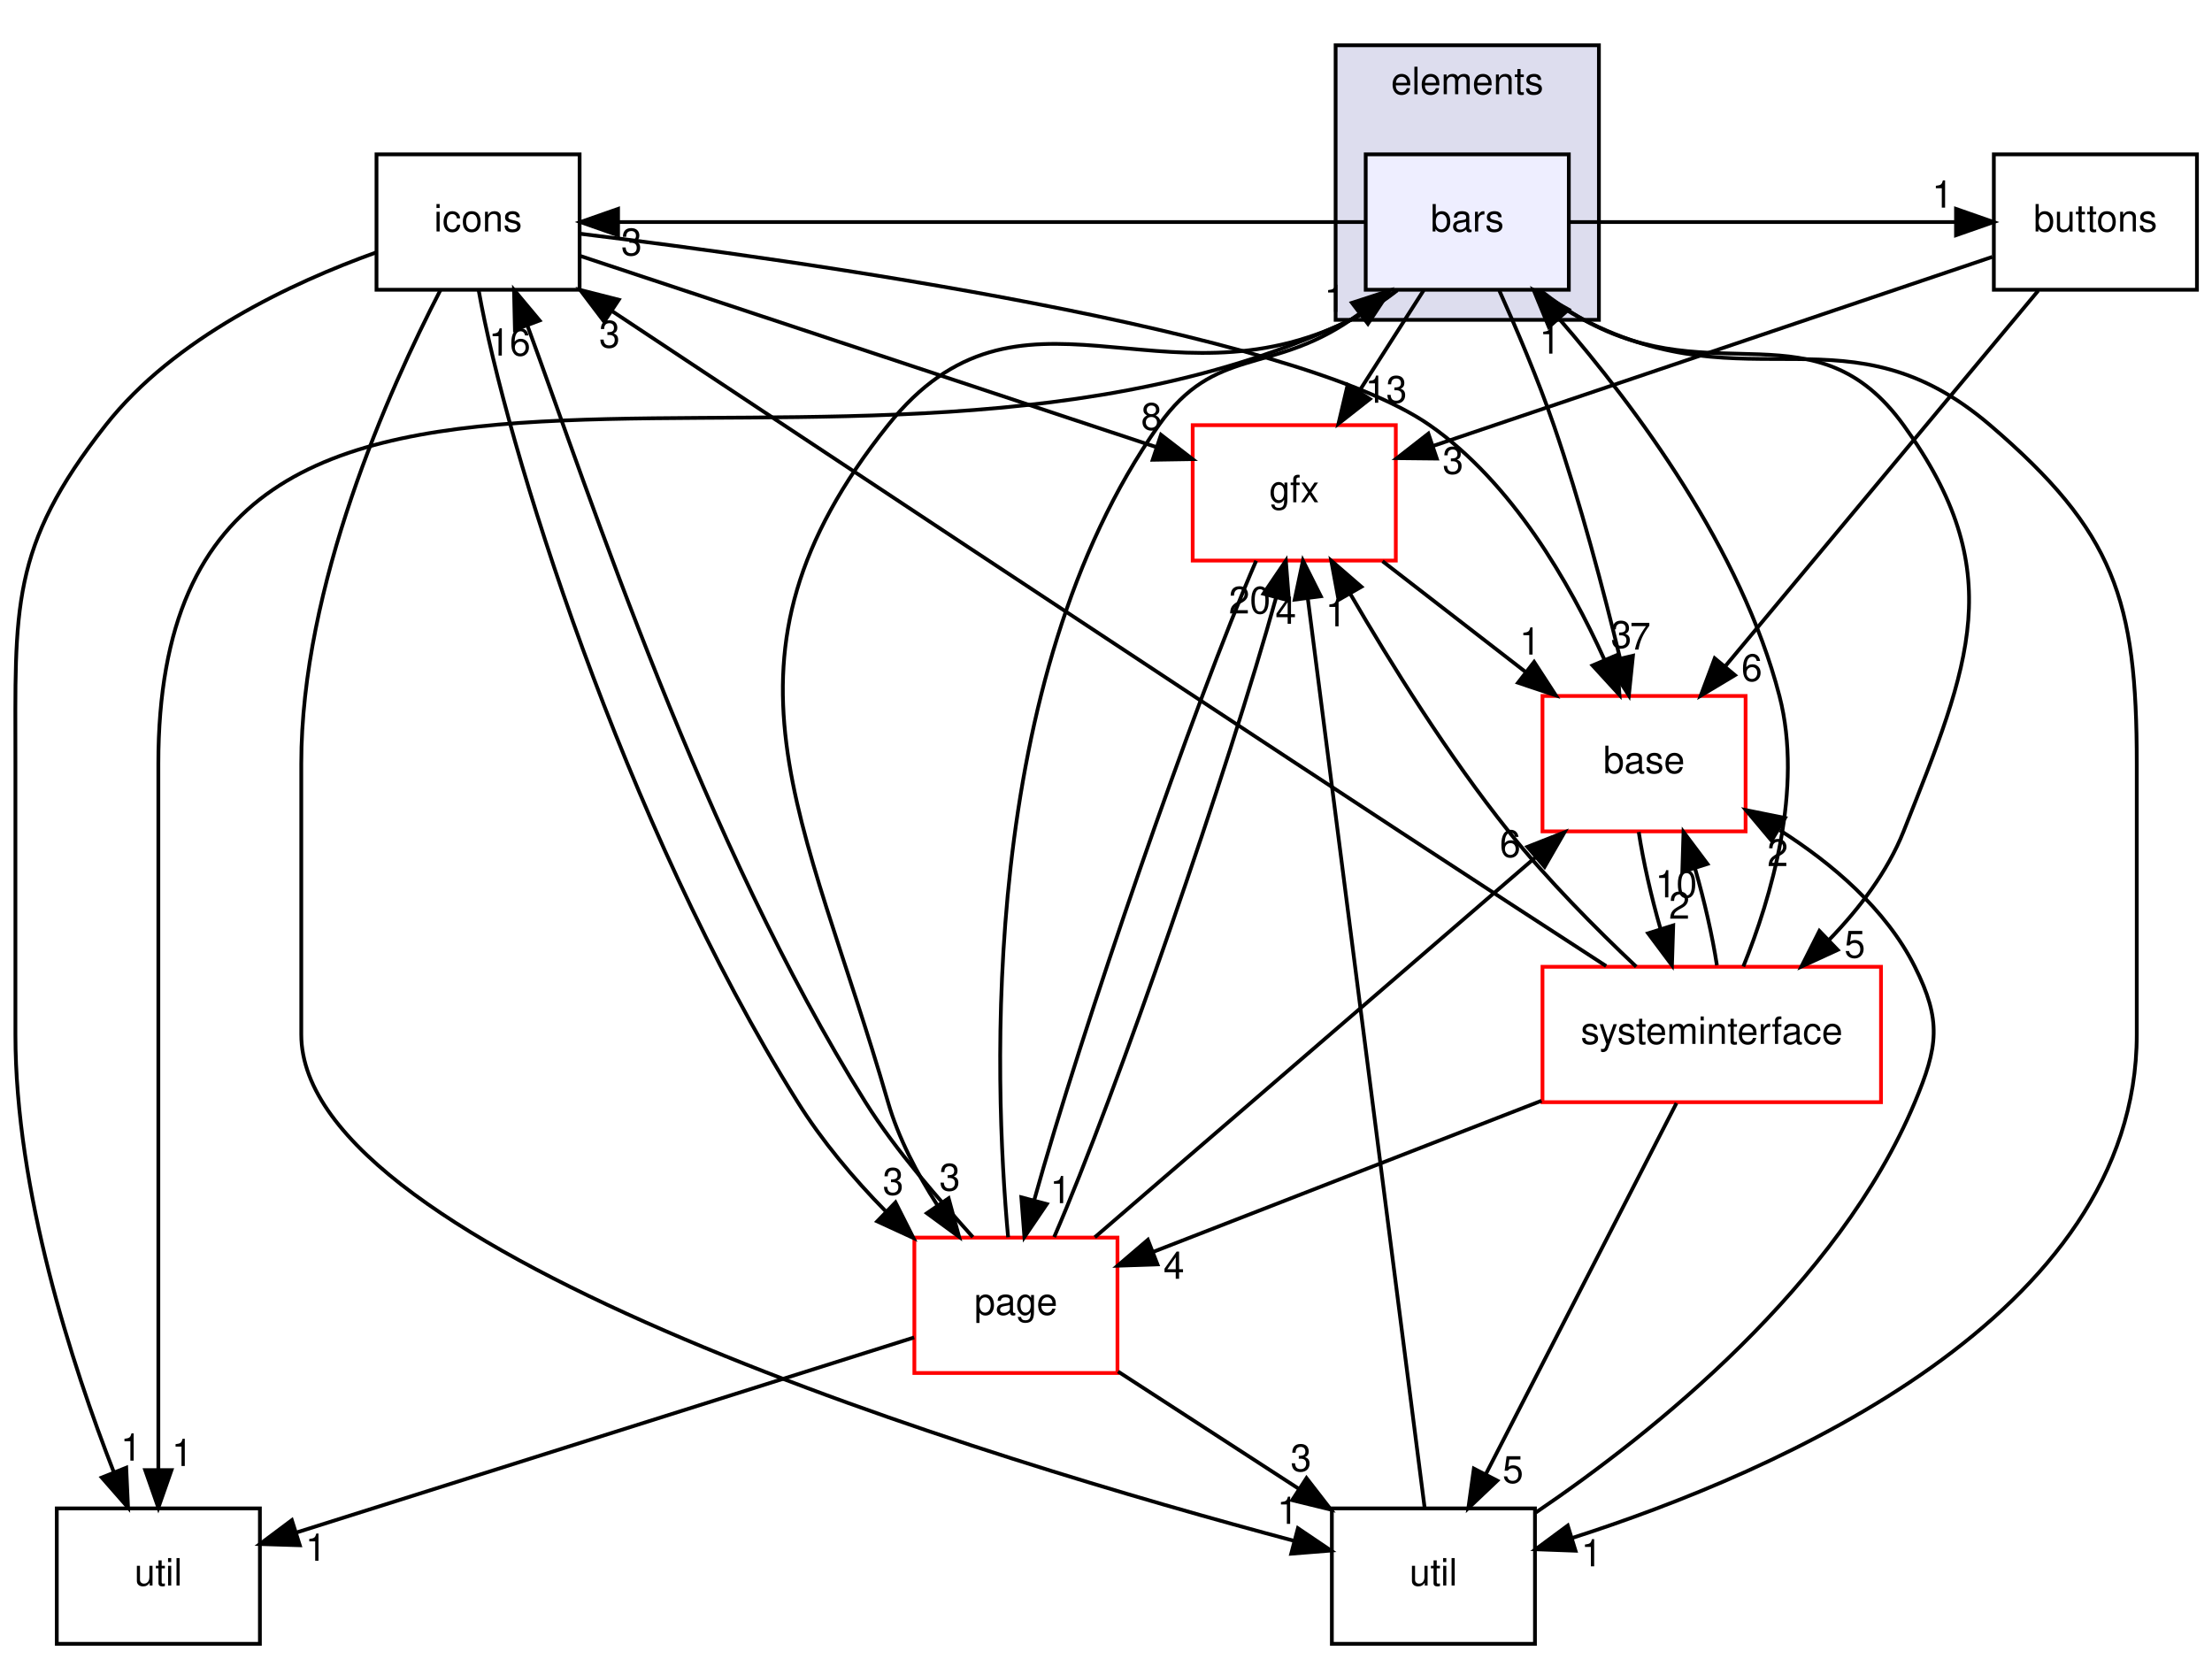
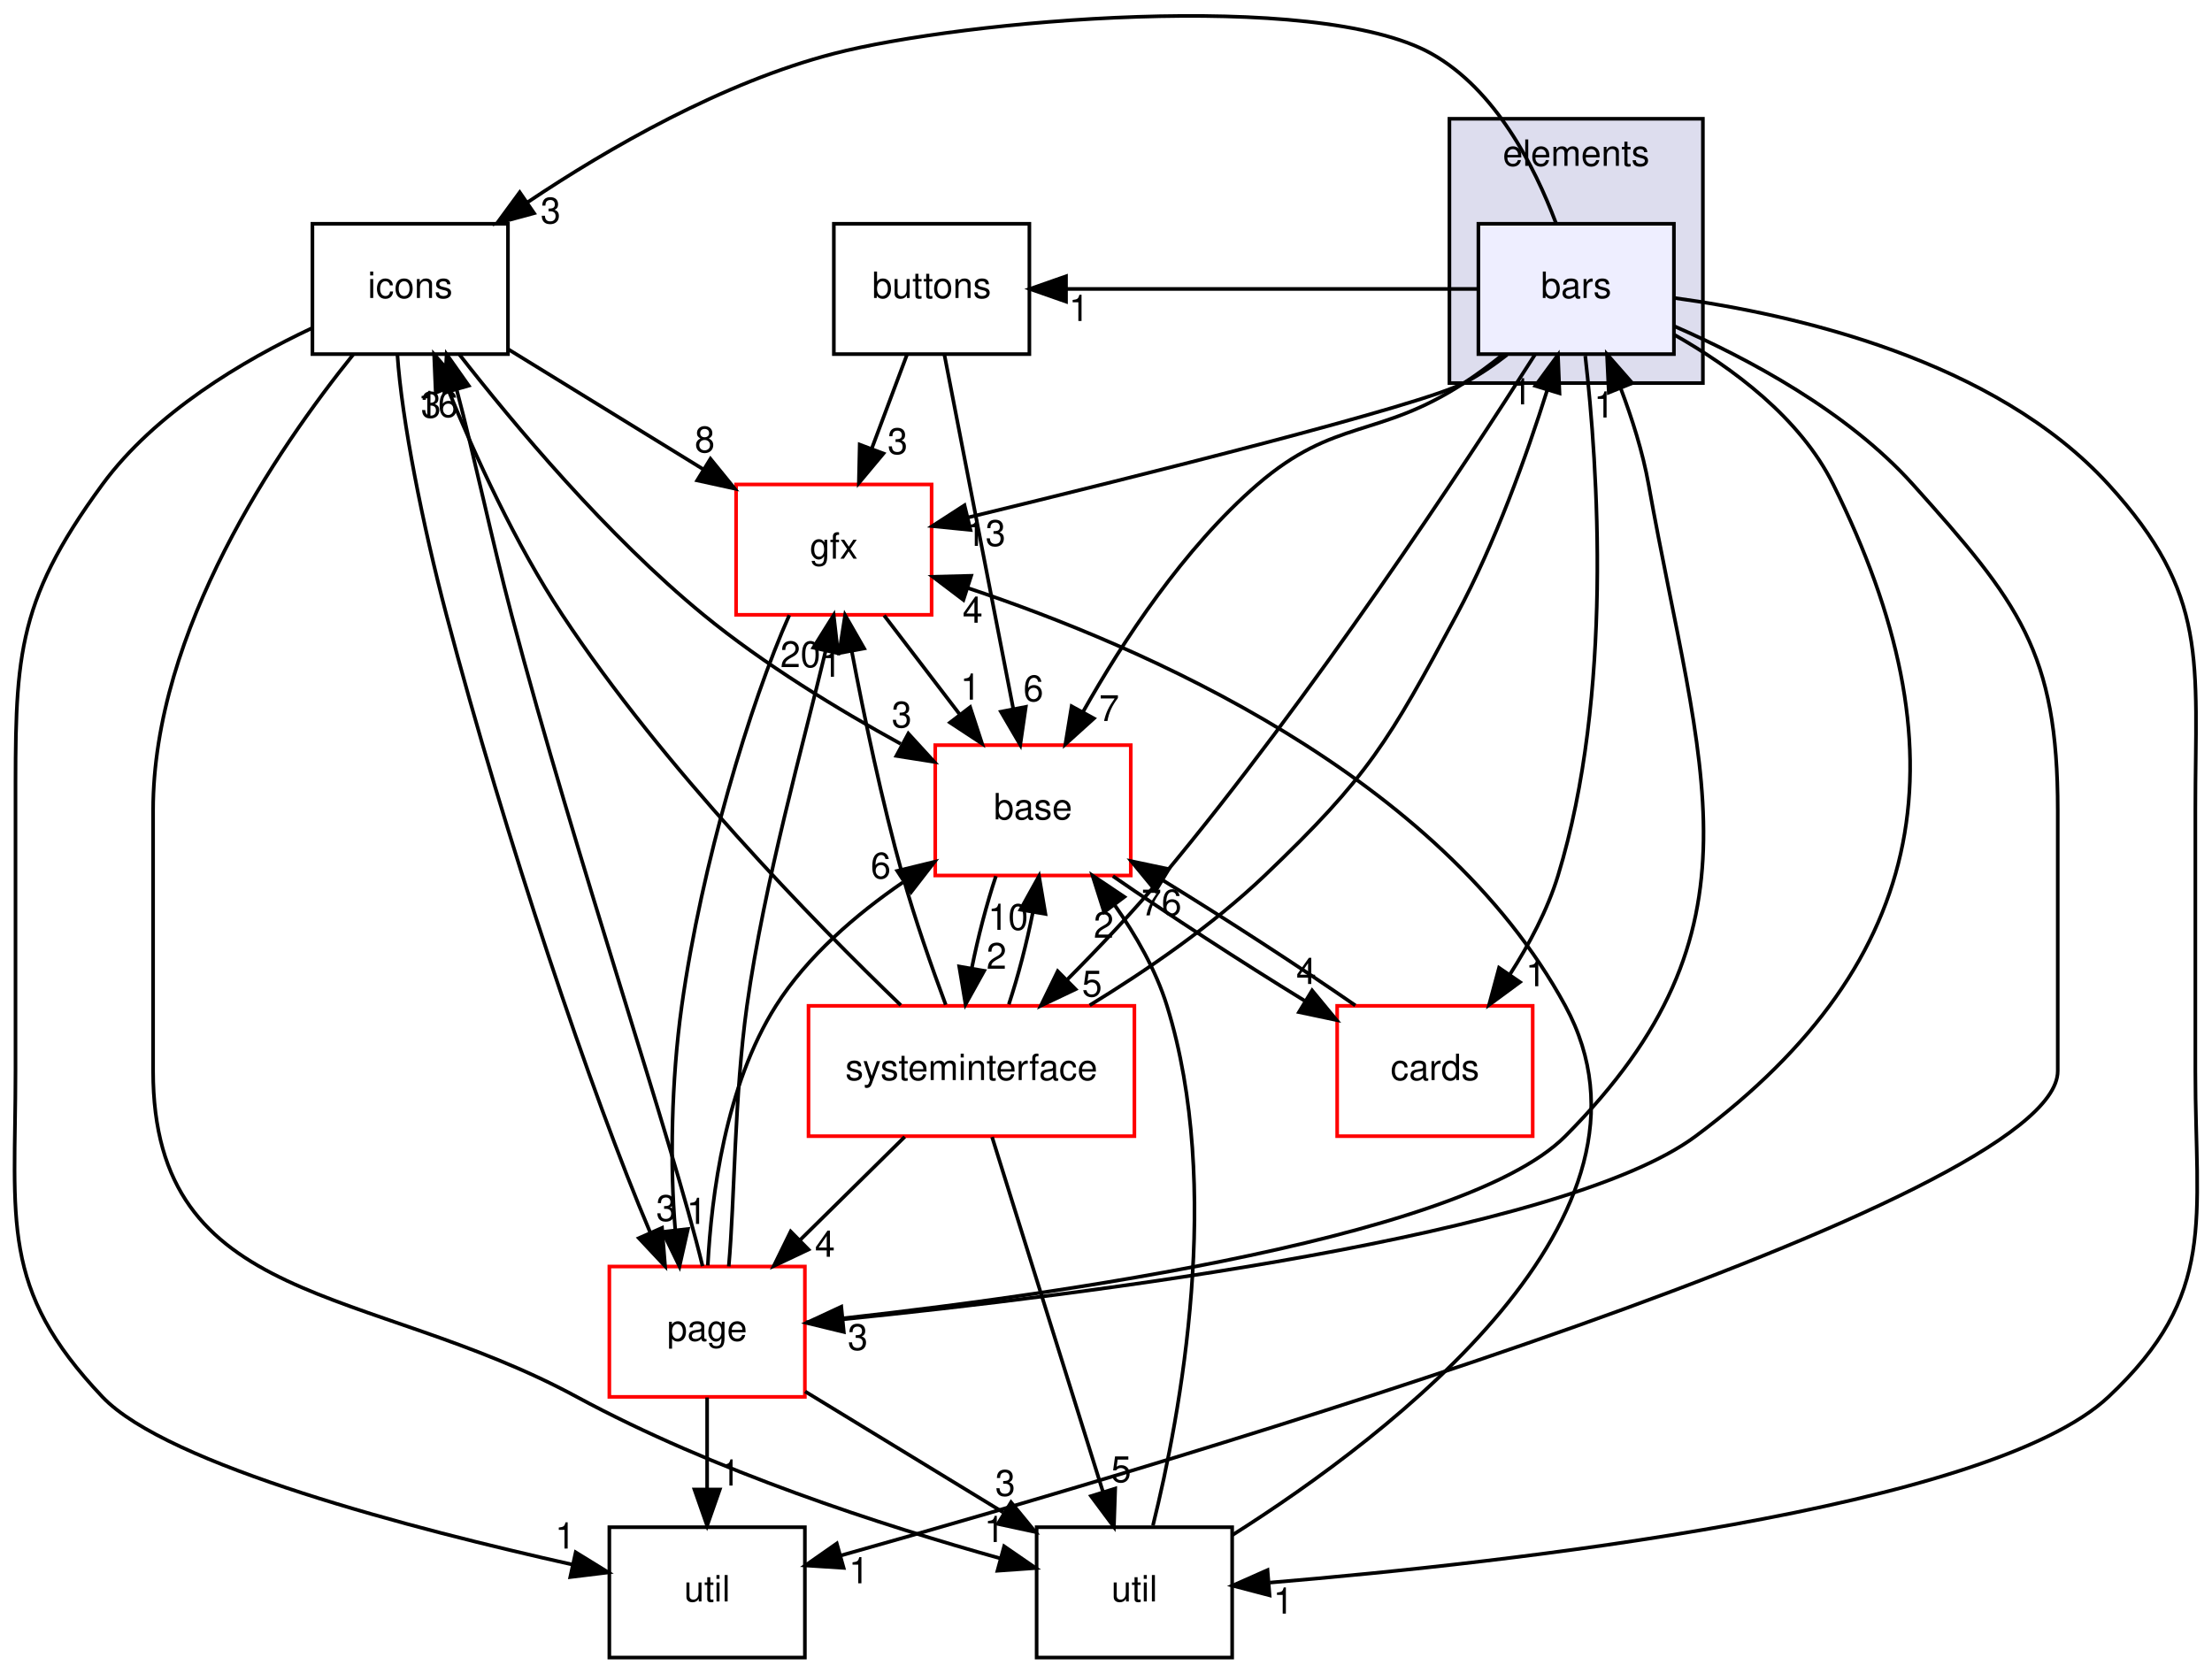
- <svg xmlns="http://www.w3.org/2000/svg" xmlns:xlink="http://www.w3.org/1999/xlink" width="588pt" height="441pt" viewBox="0.00 0.00 588.10 441.00">
-   <g id="graph1" class="graph" transform="scale(1 1) rotate(0) translate(4 437)">
-     <polygon fill="white" stroke="white" points="-4,5 -4,-437 585.099,-437 585.099,5 -4,5" />
+ <svg xmlns="http://www.w3.org/2000/svg" xmlns:xlink="http://www.w3.org/1999/xlink" width="611pt" height="462pt" viewBox="0.00 0.00 610.88 461.70">
+   <g id="graph1" class="graph" transform="scale(1 1) rotate(0) translate(4 457.699)">
+     <polygon fill="white" stroke="white" points="-4,5 -4,-457.699 607.882,-457.699 607.882,5 -4,5" />
    <g id="graph2" class="cluster">
      <a xlink:href="dir_8371dd685d7c470b5e01daad717223ff.htm" target="_top" xlink:title="elements">
-         <polygon fill="#ddddee" stroke="black" points="351.099,-352 351.099,-425 421.099,-425 421.099,-352 351.099,-352" />
-         <text text-anchor="middle" x="386.099" y="-412" font-family="Helvetica,sans-Serif" font-size="10.00">elements</text>
+         <polygon fill="#ddddee" stroke="black" points="396.281,-352 396.281,-425 466.281,-425 466.281,-352 396.281,-352" />
+         <text text-anchor="middle" x="431.281" y="-412" font-family="Helvetica,sans-Serif" font-size="10.00">elements</text>
      </a>
    </g>
    <g id="node2" class="node">
      <a xlink:href="dir_7e587b8b381469944d26238977faaa39.htm" target="_top" xlink:title="bars">
-         <polygon fill="#eeeeff" stroke="black" points="413.099,-396 359.099,-396 359.099,-360 413.099,-360 413.099,-396" />
-         <text text-anchor="middle" x="386.099" y="-375.5" font-family="Helvetica,sans-Serif" font-size="10.00">bars</text>
+         <polygon fill="#eeeeff" stroke="black" points="458.281,-396 404.281,-396 404.281,-360 458.281,-360 458.281,-396" />
+         <text text-anchor="middle" x="431.281" y="-375.5" font-family="Helvetica,sans-Serif" font-size="10.00">bars</text>
      </a>
    </g>
    <g id="node3" class="node">
      <a xlink:href="dir_f46b9002b033600772cac72261ea4d8a.htm" target="_top" xlink:title="icons">
-         <polygon fill="none" stroke="black" points="150.099,-396 96.099,-396 96.099,-360 150.099,-360 150.099,-396" />
-         <text text-anchor="middle" x="123.099" y="-375.5" font-family="Helvetica,sans-Serif" font-size="10.00">icons</text>
-       </a>
-     </g>
-     <g id="edge27" class="edge">
-       <path fill="none" stroke="black" d="M358.929,-378C292.789,-378 226.649,-378 160.509,-378" />
-       <polygon fill="black" stroke="black" points="160.323,-374.5 150.323,-378 160.323,-381.5 160.323,-374.5" />
+         <polygon fill="none" stroke="black" points="136.281,-396 82.281,-396 82.281,-360 136.281,-360 136.281,-396" />
+         <text text-anchor="middle" x="109.281" y="-375.5" font-family="Helvetica,sans-Serif" font-size="10.00">icons</text>
+       </a>
+     </g>
+     <g id="edge31" class="edge">
+       <path fill="none" stroke="black" d="M425.661,-396.297C419.81,-411.825 408.979,-433.111 391.281,-443 359.273,-460.886 261.776,-452.198 226.281,-443 195.502,-435.024 164.199,-417.004 141.726,-401.956" />
+       <polygon fill="black" stroke="black" points="143.491,-398.922 133.265,-396.151 139.531,-404.694 143.491,-398.922" />
      <a xlink:href="dir_000042_000038.htm" target="_top" xlink:title="3">
-         <text text-anchor="middle" x="163.918" y="-369.161" font-family="Helvetica,sans-Serif" font-size="10.00">3</text>
+         <text text-anchor="middle" x="148.061" y="-396.115" font-family="Helvetica,sans-Serif" font-size="10.00">3</text>
      </a>
    </g>
    <g id="node4" class="node">
      <a xlink:href="dir_f873a2dc595fa83edd756e1cb88ee2dd.htm" target="_top" xlink:title="util">
-         <polygon fill="none" stroke="black" points="65.099,-36 11.099,-36 11.099,-1.77636e-14 65.099,-3.55271e-15 65.099,-36" />
-         <text text-anchor="middle" x="38.099" y="-15.5" font-family="Helvetica,sans-Serif" font-size="10.00">util</text>
-       </a>
-     </g>
-     <g id="edge29" class="edge">
-       <path fill="none" stroke="black" d="M367.482,-359.838C363.626,-356.838 359.415,-354.045 355.099,-352 219.241,-287.635 38.099,-384.333 38.099,-234 38.099,-234 38.099,-234 38.099,-162 38.099,-121.876 38.099,-75.463 38.099,-46.418" />
-       <polygon fill="black" stroke="black" points="41.599,-46.185 38.099,-36.185 34.599,-46.185 41.599,-46.185" />
+         <polygon fill="none" stroke="black" points="218.281,-36 164.281,-36 164.281,-1.77636e-14 218.281,-3.55271e-15 218.281,-36" />
+         <text text-anchor="middle" x="191.281" y="-15.5" font-family="Helvetica,sans-Serif" font-size="10.00">util</text>
+       </a>
+     </g>
+     <g id="edge33" class="edge">
+       <path fill="none" stroke="black" d="M458.373,-367.71C478.764,-358.795 506.198,-344.147 524.281,-324 553.52,-291.425 564.281,-277.773 564.281,-234 564.281,-234 564.281,-234 564.281,-162 564.281,-126.21 322.203,-54.629 228.087,-28.152" />
+       <polygon fill="black" stroke="black" points="228.98,-24.767 218.407,-25.441 227.093,-31.508 228.98,-24.767" />
      <a xlink:href="dir_000042_000022.htm" target="_top" xlink:title="1">
-         <text text-anchor="middle" x="44.438" y="-47.28" font-family="Helvetica,sans-Serif" font-size="10.00">1</text>
+         <text text-anchor="middle" x="233.207" y="-20.503" font-family="Helvetica,sans-Serif" font-size="10.00">1</text>
      </a>
    </g>
    <g id="node5" class="node">
      <a xlink:href="dir_c00e6b79e98ccc444fd686cbbf5926a4.htm" target="_top" xlink:title="buttons">
-         <polygon fill="none" stroke="black" points="580.099,-396 526.099,-396 526.099,-360 580.099,-360 580.099,-396" />
-         <text text-anchor="middle" x="553.099" y="-375.5" font-family="Helvetica,sans-Serif" font-size="10.00">buttons</text>
-       </a>
-     </g>
-     <g id="edge31" class="edge">
-       <path fill="none" stroke="black" d="M413.171,-378C447.414,-378 481.658,-378 515.902,-378" />
-       <polygon fill="black" stroke="black" points="516.042,-381.5 526.042,-378 516.042,-374.5 516.042,-381.5" />
+         <polygon fill="none" stroke="black" points="280.281,-396 226.281,-396 226.281,-360 280.281,-360 280.281,-396" />
+         <text text-anchor="middle" x="253.281" y="-375.5" font-family="Helvetica,sans-Serif" font-size="10.00">buttons</text>
+       </a>
+     </g>
+     <g id="edge35" class="edge">
+       <path fill="none" stroke="black" d="M404.169,-378C366.297,-378 328.424,-378 290.552,-378" />
+       <polygon fill="black" stroke="black" points="290.398,-374.5 280.398,-378 290.398,-381.5 290.398,-374.5" />
      <a xlink:href="dir_000042_000020.htm" target="_top" xlink:title="1">
-         <text text-anchor="middle" x="512.448" y="-381.839" font-family="Helvetica,sans-Serif" font-size="10.00">1</text>
+         <text text-anchor="middle" x="293.993" y="-369.161" font-family="Helvetica,sans-Serif" font-size="10.00">1</text>
      </a>
    </g>
    <g id="node6" class="node">
      <a xlink:href="dir_cec6fa6ca8e6e981ff7ac6d8a2e25401.htm" target="_top" xlink:title="gfx">
-         <polygon fill="white" stroke="red" points="367.099,-324 313.099,-324 313.099,-288 367.099,-288 367.099,-324" />
-         <text text-anchor="middle" x="340.099" y="-303.5" font-family="Helvetica,sans-Serif" font-size="10.00">gfx</text>
-       </a>
-     </g>
-     <g id="edge33" class="edge">
-       <path fill="none" stroke="black" d="M374.491,-359.831C369.301,-351.708 363.075,-341.964 357.356,-333.012" />
-       <polygon fill="black" stroke="black" points="360.196,-330.956 351.863,-324.413 354.297,-334.725 360.196,-330.956" />
+         <polygon fill="white" stroke="red" points="253.281,-324 199.281,-324 199.281,-288 253.281,-288 253.281,-324" />
+         <text text-anchor="middle" x="226.281" y="-303.5" font-family="Helvetica,sans-Serif" font-size="10.00">gfx</text>
+       </a>
+     </g>
+     <g id="edge37" class="edge">
+       <path fill="none" stroke="black" d="M412.202,-359.819C408.451,-356.895 404.397,-354.133 400.281,-352 388.102,-345.687 310.75,-326.389 263.373,-314.891" />
+       <polygon fill="black" stroke="black" points="264.009,-311.444 253.466,-312.494 262.363,-318.248 264.009,-311.444" />
      <a xlink:href="dir_000042_000027.htm" target="_top" xlink:title="13">
-         <text text-anchor="middle" x="364.524" y="-329.956" font-family="Helvetica,sans-Serif" font-size="10.00">13</text>
+         <text text-anchor="middle" x="268.17" y="-307.029" font-family="Helvetica,sans-Serif" font-size="10.00">13</text>
      </a>
    </g>
    <g id="node7" class="node">
      <a xlink:href="dir_1c1e3e9467792d9f9c46af1ac7514ee3.htm" target="_top" xlink:title="util">
-         <polygon fill="none" stroke="black" points="404.099,-36 350.099,-36 350.099,-1.77636e-14 404.099,-3.55271e-15 404.099,-36" />
-         <text text-anchor="middle" x="377.099" y="-15.5" font-family="Helvetica,sans-Serif" font-size="10.00">util</text>
-       </a>
-     </g>
-     <g id="edge35" class="edge">
-       <path fill="none" stroke="black" d="M405.169,-359.802C408.921,-356.88 412.978,-354.123 417.099,-352 461.178,-329.287 487.422,-356.239 525.099,-324 558.222,-295.657 564.099,-277.594 564.099,-234 564.099,-234 564.099,-234 564.099,-162 564.099,-86.972 468.433,-45.604 413.951,-28.128" />
-       <polygon fill="black" stroke="black" points="414.878,-24.751 404.29,-25.14 412.81,-31.439 414.878,-24.751" />
+         <polygon fill="none" stroke="black" points="336.281,-36 282.281,-36 282.281,-1.77636e-14 336.281,-3.55271e-15 336.281,-36" />
+         <text text-anchor="middle" x="309.281" y="-15.5" font-family="Helvetica,sans-Serif" font-size="10.00">util</text>
+       </a>
+     </g>
+     <g id="edge39" class="edge">
+       <path fill="none" stroke="black" d="M458.483,-375.492C491.56,-370.973 546.852,-358.443 578.281,-324 606.185,-293.42 602.281,-275.398 602.281,-234 602.281,-234 602.281,-234 602.281,-162 602.281,-120.602 608.454,-100.344 578.281,-72 545.23,-40.952 412.541,-26.217 346.708,-20.704" />
+       <polygon fill="black" stroke="black" points="346.613,-17.185 336.364,-19.868 346.049,-24.162 346.613,-17.185" />
      <a xlink:href="dir_000042_000023.htm" target="_top" xlink:title="1">
-         <text text-anchor="middle" x="419.151" y="-20.601" font-family="Helvetica,sans-Serif" font-size="10.00">1</text>
+         <text text-anchor="middle" x="350.425" y="-12.145" font-family="Helvetica,sans-Serif" font-size="10.00">1</text>
      </a>
    </g>
    <g id="node8" class="node">
      <a xlink:href="dir_c108e9adcb979d7ac671bad5e192b925.htm" target="_top" xlink:title="base">
-         <polygon fill="white" stroke="red" points="460.099,-252 406.099,-252 406.099,-216 460.099,-216 460.099,-252" />
-         <text text-anchor="middle" x="433.099" y="-231.5" font-family="Helvetica,sans-Serif" font-size="10.00">base</text>
-       </a>
-     </g>
-     <g id="edge37" class="edge">
-       <path fill="none" stroke="black" d="M394.634,-359.759C399.281,-349.411 404.918,-336.14 409.099,-324 416.141,-303.55 422.375,-279.902 426.724,-261.979" />
-       <polygon fill="black" stroke="black" points="430.152,-262.694 429.059,-252.156 423.341,-261.076 430.152,-262.694" />
+         <polygon fill="white" stroke="red" points="308.281,-252 254.281,-252 254.281,-216 308.281,-216 308.281,-252" />
+         <text text-anchor="middle" x="281.281" y="-231.5" font-family="Helvetica,sans-Serif" font-size="10.00">base</text>
+       </a>
+     </g>
+     <g id="edge41" class="edge">
+       <path fill="none" stroke="black" d="M411.143,-359.931C407.631,-357.127 403.931,-354.377 400.281,-352 376.63,-336.597 364.647,-342.443 343.281,-324 322.915,-306.42 306.089,-280.703 295.129,-261.257" />
+       <polygon fill="black" stroke="black" points="298.092,-259.38 290.23,-252.277 291.947,-262.732 298.092,-259.38" />
      <a xlink:href="dir_000042_000008.htm" target="_top" xlink:title="7">
-         <text text-anchor="middle" x="432.083" y="-264.348" font-family="Helvetica,sans-Serif" font-size="10.00">7</text>
+         <text text-anchor="middle" x="302.306" y="-258.676" font-family="Helvetica,sans-Serif" font-size="10.00">7</text>
      </a>
    </g>
    <g id="node9" class="node">
+       <a xlink:href="dir_464952543f64026c6bd6d8785fc45163.htm" target="_top" xlink:title="cards">
+         <polygon fill="white" stroke="red" points="419.281,-180 365.281,-180 365.281,-144 419.281,-144 419.281,-180" />
+         <text text-anchor="middle" x="392.281" y="-159.5" font-family="Helvetica,sans-Serif" font-size="10.00">cards</text>
+       </a>
+     </g>
+     <g id="edge43" class="edge">
+       <path fill="none" stroke="black" d="M433.793,-359.514C437.28,-328.893 441.567,-266.055 426.281,-216 423.382,-206.507 418.348,-197.045 413.028,-188.754" />
+       <polygon fill="black" stroke="black" points="415.763,-186.553 407.231,-180.272 409.984,-190.503 415.763,-186.553" />
+       <a xlink:href="dir_000042_000018.htm" target="_top" xlink:title="1">
+         <text text-anchor="middle" x="420.136" y="-185.419" font-family="Helvetica,sans-Serif" font-size="10.00">1</text>
+       </a>
+     </g>
+     <g id="node10" class="node">
      <a xlink:href="dir_dee6f53335456aa80a53596a4c1fb2db.htm" target="_top" xlink:title="systeminterface">
-         <polygon fill="white" stroke="red" points="496.099,-180 406.099,-180 406.099,-144 496.099,-144 496.099,-180" />
-         <text text-anchor="middle" x="451.099" y="-159.5" font-family="Helvetica,sans-Serif" font-size="10.00">systeminterface</text>
-       </a>
-     </g>
-     <g id="edge39" class="edge">
-       <path fill="none" stroke="black" d="M405.627,-359.753C409.27,-356.906 413.171,-354.187 417.099,-352 451.849,-332.65 478.785,-356.226 502.099,-324 530.233,-285.11 519.832,-260.604 502.099,-216 497.831,-205.266 490.306,-195.432 482.325,-187.183" />
-       <polygon fill="black" stroke="black" points="484.577,-184.492 474.948,-180.072 479.718,-189.532 484.577,-184.492" />
+         <polygon fill="white" stroke="red" points="309.281,-180 219.281,-180 219.281,-144 309.281,-144 309.281,-180" />
+         <text text-anchor="middle" x="264.281" y="-159.5" font-family="Helvetica,sans-Serif" font-size="10.00">systeminterface</text>
+       </a>
+     </g>
+     <g id="edge45" class="edge">
+       <path fill="none" stroke="black" d="M419.872,-359.806C400.301,-329.075 358.447,-265.409 317.281,-216 309.07,-206.144 299.411,-195.95 290.603,-187.109" />
+       <polygon fill="black" stroke="black" points="293.027,-184.583 283.456,-180.039 288.104,-189.56 293.027,-184.583" />
      <a xlink:href="dir_000042_000011.htm" target="_top" xlink:title="5">
-         <text text-anchor="middle" x="489.135" y="-182.443" font-family="Helvetica,sans-Serif" font-size="10.00">5</text>
-       </a>
-     </g>
-     <g id="node10" class="node">
+         <text text-anchor="middle" x="297.579" y="-182.593" font-family="Helvetica,sans-Serif" font-size="10.00">5</text>
+       </a>
+     </g>
+     <g id="node11" class="node">
      <a xlink:href="dir_0f4053b6736b2222739b97f438ff4d7c.htm" target="_top" xlink:title="page">
-         <polygon fill="white" stroke="red" points="293.099,-108 239.099,-108 239.099,-72 293.099,-72 293.099,-108" />
-         <text text-anchor="middle" x="266.099" y="-87.5" font-family="Helvetica,sans-Serif" font-size="10.00">page</text>
-       </a>
-     </g>
-     <g id="edge41" class="edge">
-       <path fill="none" stroke="black" d="M367.42,-359.966C363.569,-356.954 359.377,-354.124 355.099,-352 304.883,-327.066 267.067,-367.824 232.099,-324 182.202,-261.468 209.916,-220.863 232.099,-144 234.851,-134.464 239.841,-124.988 245.166,-116.699" />
-       <polygon fill="black" stroke="black" points="248.21,-118.448 250.985,-108.223 242.439,-114.486 248.21,-118.448" />
+         <polygon fill="white" stroke="red" points="218.281,-108 164.281,-108 164.281,-72 218.281,-72 218.281,-108" />
+         <text text-anchor="middle" x="191.281" y="-87.5" font-family="Helvetica,sans-Serif" font-size="10.00">page</text>
+       </a>
+     </g>
+     <g id="edge47" class="edge">
+       <path fill="none" stroke="black" d="M458.366,-365.361C474.326,-356.308 493.132,-342.453 502.281,-324 538.601,-250.746 529.852,-192.844 464.281,-144 427.411,-116.535 294.477,-100.062 228.691,-93.416" />
+       <polygon fill="black" stroke="black" points="229.03,-89.933 218.734,-92.434 228.342,-96.899 229.03,-89.933" />
      <a xlink:href="dir_000042_000006.htm" target="_top" xlink:title="3">
-         <text text-anchor="middle" x="248.516" y="-120.519" font-family="Helvetica,sans-Serif" font-size="10.00">3</text>
+         <text text-anchor="middle" x="232.886" y="-84.96" font-family="Helvetica,sans-Serif" font-size="10.00">3</text>
      </a>
    </g>
    <g id="edge3" class="edge">
-       <path fill="none" stroke="black" d="M96.015,-369.93C73.526,-361.855 42.365,-347.245 24.099,-324 -1.48,-291.45 0.099,-275.398 0.099,-234 0.099,-234 0.099,-234 0.099,-162 0.099,-120.368 15.131,-74.14 26.287,-45.567" />
-       <polygon fill="black" stroke="black" points="29.556,-46.817 30.04,-36.233 23.062,-44.206 29.556,-46.817" />
+       <path fill="none" stroke="black" d="M82.058,-367.134C63.163,-358.242 38.858,-343.879 24.281,-324 -0.199,-290.616 0.281,-275.398 0.281,-234 0.281,-234 0.281,-234 0.281,-162 0.281,-120.602 -4.218,-102.026 24.281,-72 42.197,-53.125 110.549,-35.398 154.059,-25.69" />
+       <polygon fill="black" stroke="black" points="154.985,-29.07 164.005,-23.513 153.488,-22.232 154.985,-29.07" />
      <a xlink:href="dir_000038_000022.htm" target="_top" xlink:title="1">
-         <text text-anchor="middle" x="30.85" y="-48.711" font-family="Helvetica,sans-Serif" font-size="10.00">1</text>
+         <text text-anchor="middle" x="152.08" y="-30.112" font-family="Helvetica,sans-Serif" font-size="10.00">1</text>
      </a>
    </g>
    <g id="edge5" class="edge">
-       <path fill="none" stroke="black" d="M150.143,-369.027C188.826,-356.192 260.064,-332.555 303.451,-318.159" />
-       <polygon fill="black" stroke="black" points="304.666,-321.444 313.055,-314.973 302.462,-314.8 304.666,-321.444" />
+       <path fill="none" stroke="black" d="M136.417,-361.301C152.398,-351.466 172.813,-338.904 190.144,-328.238" />
+       <polygon fill="black" stroke="black" points="192.205,-331.08 198.887,-322.858 188.536,-325.118 192.205,-331.08" />
      <a xlink:href="dir_000038_000027.htm" target="_top" xlink:title="8">
-         <text text-anchor="middle" x="302.148" y="-322.771" font-family="Helvetica,sans-Serif" font-size="10.00">8</text>
+         <text text-anchor="middle" x="190.631" y="-332.882" font-family="Helvetica,sans-Serif" font-size="10.00">8</text>
      </a>
    </g>
    <g id="edge7" class="edge">
-       <path fill="none" stroke="black" d="M113.131,-359.977C99.335,-333.297 76.099,-281.336 76.099,-234 76.099,-234 76.099,-234 76.099,-162 76.099,-104.086 259.719,-48.794 340.128,-27.358" />
-       <polygon fill="black" stroke="black" points="341.077,-30.727 349.856,-24.796 339.294,-23.958 341.077,-30.727" />
+       <path fill="none" stroke="black" d="M93.524,-359.86C72.607,-333.852 38.281,-283.615 38.281,-234 38.281,-234 38.281,-234 38.281,-162 38.281,-96.395 97.597,-103.249 155.281,-72 193.046,-51.542 240.086,-36.377 272.174,-27.411" />
+       <polygon fill="black" stroke="black" points="273.311,-30.729 282.036,-24.719 271.467,-23.976 273.311,-30.729" />
      <a xlink:href="dir_000038_000023.htm" target="_top" xlink:title="1">
-         <text text-anchor="middle" x="338.324" y="-31.888" font-family="Helvetica,sans-Serif" font-size="10.00">1</text>
+         <text text-anchor="middle" x="270.591" y="-31.914" font-family="Helvetica,sans-Serif" font-size="10.00">1</text>
      </a>
    </g>
    <g id="edge9" class="edge">
-       <path fill="none" stroke="black" d="M150.12,-374.906C207.554,-367.909 339.517,-349.472 376.099,-324 398.012,-308.741 413.338,-282.068 422.537,-261.709" />
-       <polygon fill="black" stroke="black" points="425.847,-262.869 426.562,-252.299 419.411,-260.116 425.847,-262.869" />
+       <path fill="none" stroke="black" d="M122.817,-359.953C137.877,-340.647 163.622,-309.859 190.281,-288 206.942,-274.339 227.437,-261.862 244.756,-252.35" />
+       <polygon fill="black" stroke="black" points="246.852,-255.197 254.006,-247.383 243.54,-249.03 246.852,-255.197" />
      <a xlink:href="dir_000038_000008.htm" target="_top" xlink:title="3">
-         <text text-anchor="middle" x="427.043" y="-264.791" font-family="Helvetica,sans-Serif" font-size="10.00">3</text>
+         <text text-anchor="middle" x="245.028" y="-256.899" font-family="Helvetica,sans-Serif" font-size="10.00">3</text>
      </a>
    </g>
    <g id="edge11" class="edge">
-       <path fill="none" stroke="black" d="M123.246,-359.961C130.395,-319.29 161.63,-218.212 208.099,-144 214.49,-133.793 222.898,-123.715 231.403,-115.079" />
-       <polygon fill="black" stroke="black" points="234.084,-117.356 238.853,-107.895 229.225,-112.317 234.084,-117.356" />
+       <path fill="none" stroke="black" d="M105.739,-359.946C106.969,-341.685 112.761,-312.705 119.281,-288 135.549,-226.366 159.376,-155.479 175.536,-117.48" />
+       <polygon fill="black" stroke="black" points="178.835,-118.672 179.673,-108.11 172.432,-115.844 178.835,-118.672" />
      <a xlink:href="dir_000038_000006.htm" target="_top" xlink:title="3">
-         <text text-anchor="middle" x="233.467" y="-119.395" font-family="Helvetica,sans-Serif" font-size="10.00">3</text>
+         <text text-anchor="middle" x="179.98" y="-120.607" font-family="Helvetica,sans-Serif" font-size="10.00">3</text>
      </a>
    </g>
    <g id="edge13" class="edge">
-       <path fill="none" stroke="black" d="M525.689,-368.735C487.825,-355.936 419.407,-332.809 377.057,-318.493" />
-       <polygon fill="black" stroke="black" points="377.998,-315.116 367.403,-315.23 375.756,-321.748 377.998,-315.116" />
+       <path fill="none" stroke="black" d="M246.468,-359.831C243.517,-351.962 239.995,-342.571 236.726,-333.853" />
+       <polygon fill="black" stroke="black" points="239.975,-332.548 233.186,-324.413 233.42,-335.006 239.975,-332.548" />
      <a xlink:href="dir_000020_000027.htm" target="_top" xlink:title="3">
-         <text text-anchor="middle" x="382.312" y="-311.078" font-family="Helvetica,sans-Serif" font-size="10.00">3</text>
+         <text text-anchor="middle" x="243.895" y="-332.416" font-family="Helvetica,sans-Serif" font-size="10.00">3</text>
      </a>
    </g>
    <g id="edge15" class="edge">
-       <path fill="none" stroke="black" d="M537.901,-359.762C516.892,-334.552 478.857,-288.91 454.845,-260.095" />
-       <polygon fill="black" stroke="black" points="457.264,-257.531 448.173,-252.09 451.886,-262.013 457.264,-257.531" />
+       <path fill="none" stroke="black" d="M256.827,-359.762C261.624,-335.093 270.225,-290.86 275.842,-261.973" />
+       <polygon fill="black" stroke="black" points="279.291,-262.574 277.764,-252.09 272.419,-261.238 279.291,-262.574" />
      <a xlink:href="dir_000020_000008.htm" target="_top" xlink:title="6">
-         <text text-anchor="middle" x="461.746" y="-255.975" font-family="Helvetica,sans-Serif" font-size="10.00">6</text>
+         <text text-anchor="middle" x="281.392" y="-264.144" font-family="Helvetica,sans-Serif" font-size="10.00">6</text>
      </a>
    </g>
    <g id="edge17" class="edge">
-       <path fill="none" stroke="black" d="M363.566,-287.831C375.131,-278.878 389.239,-267.956 401.717,-258.295" />
-       <polygon fill="black" stroke="black" points="403.874,-261.052 409.638,-252.163 399.588,-255.517 403.874,-261.052" />
+       <path fill="none" stroke="black" d="M240.16,-287.831C246.495,-279.539 254.12,-269.557 261.074,-260.453" />
+       <polygon fill="black" stroke="black" points="263.926,-262.485 267.216,-252.413 258.364,-258.235 263.926,-262.485" />
      <a xlink:href="dir_000027_000008.htm" target="_top" xlink:title="1">
-         <text text-anchor="middle" x="402.769" y="-262.998" font-family="Helvetica,sans-Serif" font-size="10.00">1</text>
+         <text text-anchor="middle" x="264.001" y="-264.565" font-family="Helvetica,sans-Serif" font-size="10.00">1</text>
      </a>
    </g>
    <g id="edge19" class="edge">
-       <path fill="none" stroke="black" d="M329.971,-287.955C313.582,-250.235 283.381,-162.819 270.931,-117.84" />
-       <polygon fill="black" stroke="black" points="274.307,-116.914 268.36,-108.145 267.541,-118.708 274.307,-116.914" />
+       <path fill="none" stroke="black" d="M213.985,-287.91C203.176,-263.68 189.771,-219.19 184.281,-180 181.395,-159.395 180.969,-135.882 182.492,-118.058" />
+       <polygon fill="black" stroke="black" points="185.98,-118.364 183.648,-108.029 179.026,-117.563 185.98,-118.364" />
      <a xlink:href="dir_000027_000006.htm" target="_top" xlink:title="1">
-         <text text-anchor="middle" x="277.972" y="-117.16" font-family="Helvetica,sans-Serif" font-size="10.00">1</text>
+         <text text-anchor="middle" x="188.389" y="-119.76" font-family="Helvetica,sans-Serif" font-size="10.00">1</text>
      </a>
    </g>
    <g id="edge21" class="edge">
-       <path fill="none" stroke="black" d="M374.785,-36.009C368.531,-84.691 351.252,-219.189 343.704,-277.934" />
-       <polygon fill="black" stroke="black" points="340.216,-277.62 342.413,-287.984 347.159,-278.512 340.216,-277.62" />
+       <path fill="none" stroke="black" d="M336.288,-33.793C380.323,-61.685 459.685,-122.198 428.281,-180 393.649,-243.745 311.553,-279.309 263.356,-295.371" />
+       <polygon fill="black" stroke="black" points="262.062,-292.11 253.615,-298.505 264.206,-298.774 262.062,-292.11" />
      <a xlink:href="dir_000023_000027.htm" target="_top" xlink:title="4">
-         <text text-anchor="middle" x="337.858" y="-271.193" font-family="Helvetica,sans-Serif" font-size="10.00">4</text>
+         <text text-anchor="middle" x="264.614" y="-285.806" font-family="Helvetica,sans-Serif" font-size="10.00">4</text>
      </a>
    </g>
    <g id="edge23" class="edge">
-       <path fill="none" stroke="black" d="M404.347,-34.924C435.478,-56.051 484.74,-95.393 505.099,-144 511.28,-158.758 512.254,-165.689 505.099,-180 497.418,-195.362 483.058,-207.488 469.172,-216.324" />
-       <polygon fill="black" stroke="black" points="467.002,-213.542 460.19,-221.656 470.575,-219.561 467.002,-213.542" />
+       <path fill="none" stroke="black" d="M314.409,-36.487C322.007,-67.112 333.782,-129.952 318.281,-180 315.237,-189.83 309.717,-199.461 303.854,-207.805" />
+       <polygon fill="black" stroke="black" points="300.915,-205.891 297.709,-215.989 306.513,-210.094 300.915,-205.891" />
      <a xlink:href="dir_000023_000008.htm" target="_top" xlink:title="2">
-         <text text-anchor="middle" x="468.643" y="-206.765" font-family="Helvetica,sans-Serif" font-size="10.00">2</text>
+         <text text-anchor="middle" x="300.803" y="-198.811" font-family="Helvetica,sans-Serif" font-size="10.00">2</text>
      </a>
    </g>
    <g id="edge25" class="edge">
-       <path fill="none" stroke="black" d="M431.688,-215.831C432.876,-208.046 434.977,-198.773 437.46,-190.135" />
-       <polygon fill="black" stroke="black" points="440.856,-191.003 440.519,-180.413 434.179,-188.902 440.856,-191.003" />
+       <path fill="none" stroke="black" d="M303.339,-215.831C318.504,-205.331 338.829,-192.122 356.278,-181.417" />
+       <polygon fill="black" stroke="black" points="358.359,-184.249 365.099,-176.075 354.732,-178.262 358.359,-184.249" />
+       <a xlink:href="dir_000008_000018.htm" target="_top" xlink:title="4">
+         <text text-anchor="middle" x="356.755" y="-186.04" font-family="Helvetica,sans-Serif" font-size="10.00">4</text>
+       </a>
+     </g>
+     <g id="edge27" class="edge">
+       <path fill="none" stroke="black" d="M271.039,-215.831C268.47,-208.131 266.088,-198.974 264.376,-190.417" />
+       <polygon fill="black" stroke="black" points="267.799,-189.674 262.653,-180.413 260.901,-190.862 267.799,-189.674" />
      <a xlink:href="dir_000008_000011.htm" target="_top" xlink:title="2">
-         <text text-anchor="middle" x="442.486" y="-192.784" font-family="Helvetica,sans-Serif" font-size="10.00">2</text>
+         <text text-anchor="middle" x="271.207" y="-190.235" font-family="Helvetica,sans-Serif" font-size="10.00">2</text>
+       </a>
+     </g>
+     <g id="edge29" class="edge">
+       <path fill="none" stroke="black" d="M370.296,-180.119C355.117,-190.631 334.746,-203.871 317.264,-214.596" />
+       <polygon fill="black" stroke="black" points="315.168,-211.773 308.428,-219.947 318.794,-217.76 315.168,-211.773" />
+       <a xlink:href="dir_000018_000008.htm" target="_top" xlink:title="76">
+         <text text-anchor="middle" x="316.772" y="-204.982" font-family="Helvetica,sans-Serif" font-size="10.00">76</text>
+       </a>
+     </g>
+     <g id="edge57" class="edge">
+       <path fill="none" stroke="black" d="M296.941,-180.153C312.518,-189.681 330.855,-202.23 345.281,-216 374.024,-243.435 379.476,-252.997 398.281,-288 408.931,-307.823 417.537,-331.814 423.287,-350.039" />
+       <polygon fill="black" stroke="black" points="419.99,-351.227 426.26,-359.768 426.685,-349.182 419.99,-351.227" />
+       <a xlink:href="dir_000011_000042.htm" target="_top" xlink:title="1">
+         <text text-anchor="middle" x="416.225" y="-346.119" font-family="Helvetica,sans-Serif" font-size="10.00">1</text>
+       </a>
+     </g>
+     <g id="edge49" class="edge">
+       <path fill="none" stroke="black" d="M244.765,-180.175C220.574,-203.449 179.14,-245.832 151.281,-288 138.289,-307.664 127.198,-331.988 119.68,-350.389" />
+       <polygon fill="black" stroke="black" points="116.327,-349.349 115.883,-359.935 122.831,-351.937 116.327,-349.349" />
+       <a xlink:href="dir_000011_000038.htm" target="_top" xlink:title="3">
+         <text text-anchor="middle" x="115.018" y="-342.46" font-family="Helvetica,sans-Serif" font-size="10.00">3</text>
      </a>
    </g>
    <g id="edge51" class="edge">
-       <path fill="none" stroke="black" d="M459.492,-180.065C466.864,-198.334 475.494,-227.32 469.099,-252 459.004,-290.957 431.133,-328.535 410.457,-352.359" />
-       <polygon fill="black" stroke="black" points="407.787,-350.094 403.757,-359.893 413.018,-354.746 407.787,-350.094" />
-       <a xlink:href="dir_000011_000042.htm" target="_top" xlink:title="1">
-         <text text-anchor="middle" x="408.054" y="-343.021" font-family="Helvetica,sans-Serif" font-size="10.00">1</text>
-       </a>
-     </g>
-     <g id="edge43" class="edge">
-       <path fill="none" stroke="black" d="M423.019,-180.195C406.924,-190.642 386.355,-204.026 368.099,-216 293.437,-264.97 206.29,-322.741 158.667,-354.362" />
-       <polygon fill="black" stroke="black" points="156.64,-351.507 150.246,-359.955 160.513,-357.338 156.64,-351.507" />
-       <a xlink:href="dir_000011_000038.htm" target="_top" xlink:title="3">
-         <text text-anchor="middle" x="158.064" y="-344.653" font-family="Helvetica,sans-Serif" font-size="10.00">3</text>
-       </a>
-     </g>
-     <g id="edge45" class="edge">
-       <path fill="none" stroke="black" d="M431.027,-180.028C420.362,-190.094 407.372,-203.165 397.099,-216 381.082,-236.011 365.702,-260.732 354.963,-279.198" />
-       <polygon fill="black" stroke="black" points="351.872,-277.553 349.937,-287.97 357.946,-281.033 351.872,-277.553" />
+       <path fill="none" stroke="black" d="M257.172,-180.304C253.315,-190.672 248.66,-203.942 245.281,-216 239.545,-236.471 234.637,-259.989 231.247,-277.849" />
+       <polygon fill="black" stroke="black" points="227.764,-277.433 229.385,-287.903 234.647,-278.708 227.764,-277.433" />
      <a xlink:href="dir_000011_000027.htm" target="_top" xlink:title="1">
-         <text text-anchor="middle" x="351.196" y="-270.522" font-family="Helvetica,sans-Serif" font-size="10.00">1</text>
-       </a>
-     </g>
-     <g id="edge47" class="edge">
-       <path fill="none" stroke="black" d="M441.726,-143.762C428.938,-118.876 405.919,-74.082 391.085,-45.217" />
-       <polygon fill="black" stroke="black" points="394.078,-43.384 386.395,-36.09 387.852,-46.584 394.078,-43.384" />
+         <text text-anchor="middle" x="225.627" y="-270.881" font-family="Helvetica,sans-Serif" font-size="10.00">1</text>
+       </a>
+     </g>
+     <g id="edge53" class="edge">
+       <path fill="none" stroke="black" d="M269.981,-143.762C277.69,-119.093 291.513,-74.86 300.54,-45.973" />
+       <polygon fill="black" stroke="black" points="303.986,-46.678 303.628,-36.09 297.305,-44.59 303.986,-46.678" />
      <a xlink:href="dir_000011_000023.htm" target="_top" xlink:title="5">
-         <text text-anchor="middle" x="398.247" y="-42.784" font-family="Helvetica,sans-Serif" font-size="10.00">5</text>
-       </a>
-     </g>
-     <g id="edge49" class="edge">
-       <path fill="none" stroke="black" d="M452.471,-180.413C451.265,-188.229 449.15,-197.511 446.659,-206.136" />
-       <polygon fill="black" stroke="black" points="443.271,-205.241 443.593,-215.831 449.945,-207.352 443.271,-205.241" />
+         <text text-anchor="middle" x="305.624" y="-48.456" font-family="Helvetica,sans-Serif" font-size="10.00">5</text>
+       </a>
+     </g>
+     <g id="edge55" class="edge">
+       <path fill="none" stroke="black" d="M274.605,-180.413C277.169,-188.144 279.543,-197.31 281.241,-205.854" />
+       <polygon fill="black" stroke="black" points="277.811,-206.563 282.944,-215.831 284.711,-205.385 277.811,-206.563" />
      <a xlink:href="dir_000011_000008.htm" target="_top" xlink:title="10">
-         <text text-anchor="middle" x="441.648" y="-198.458" font-family="Helvetica,sans-Serif" font-size="10.00">10</text>
-       </a>
-     </g>
-     <g id="edge53" class="edge">
-       <path fill="none" stroke="black" d="M405.843,-144.387C374.127,-132.044 332.284,-115.758 302.676,-104.236" />
-       <polygon fill="black" stroke="black" points="303.725,-100.888 293.137,-100.523 301.187,-107.412 303.725,-100.888" />
+         <text text-anchor="middle" x="274.408" y="-200.997" font-family="Helvetica,sans-Serif" font-size="10.00">10</text>
+       </a>
+     </g>
+     <g id="edge59" class="edge">
+       <path fill="none" stroke="black" d="M245.86,-143.831C237.128,-135.219 226.549,-124.785 217.039,-115.405" />
+       <polygon fill="black" stroke="black" points="219.274,-112.693 209.696,-108.163 214.358,-117.677 219.274,-112.693" />
      <a xlink:href="dir_000011_000006.htm" target="_top" xlink:title="4">
-         <text text-anchor="middle" x="308.105" y="-97.046" font-family="Helvetica,sans-Serif" font-size="10.00">4</text>
+         <text text-anchor="middle" x="223.827" y="-110.696" font-family="Helvetica,sans-Serif" font-size="10.00">4</text>
+       </a>
+     </g>
+     <g id="edge71" class="edge">
+       <path fill="none" stroke="black" d="M218.573,-92.587C274.423,-98.438 398.967,-114.529 428.281,-144 485.157,-201.181 465.51,-244.615 451.281,-324 449.684,-332.912 446.714,-342.276 443.542,-350.658" />
+       <polygon fill="black" stroke="black" points="440.285,-349.376 439.796,-359.959 446.779,-351.991 440.285,-349.376" />
+       <a xlink:href="dir_000006_000042.htm" target="_top" xlink:title="1">
+         <text text-anchor="middle" x="438.994" y="-342.481" font-family="Helvetica,sans-Serif" font-size="10.00">1</text>
+       </a>
+     </g>
+     <g id="edge61" class="edge">
+       <path fill="none" stroke="black" d="M190.02,-108.11C181.695,-142.736 155.003,-220.859 137.281,-288 131.83,-308.652 126.889,-332.291 122.129,-350.159" />
+       <polygon fill="black" stroke="black" points="118.715,-349.37 119.345,-359.946 125.447,-351.285 118.715,-349.37" />
+       <a xlink:href="dir_000006_000038.htm" target="_top" xlink:title="16">
+         <text text-anchor="middle" x="116.967" y="-342.636" font-family="Helvetica,sans-Serif" font-size="10.00">16</text>
+       </a>
+     </g>
+     <g id="edge63" class="edge">
+       <path fill="none" stroke="black" d="M191.281,-71.831C191.281,-64.131 191.281,-54.974 191.281,-46.417" />
+       <polygon fill="black" stroke="black" points="194.781,-46.413 191.281,-36.413 187.781,-46.413 194.781,-46.413" />
+       <a xlink:href="dir_000006_000022.htm" target="_top" xlink:title="1">
+         <text text-anchor="middle" x="197.621" y="-47.508" font-family="Helvetica,sans-Serif" font-size="10.00">1</text>
      </a>
    </g>
    <g id="edge65" class="edge">
-       <path fill="none" stroke="black" d="M264.028,-108.09C260.188,-150.183 256.261,-256.256 304.099,-324 319.014,-345.123 333.757,-337.399 355.099,-352 355.86,-352.521 356.624,-353.056 357.389,-353.604" />
-       <polygon fill="black" stroke="black" points="355.45,-356.526 365.526,-359.8 359.691,-350.957 355.45,-356.526" />
-       <a xlink:href="dir_000006_000042.htm" target="_top" xlink:title="1">
-         <text text-anchor="middle" x="350.87" y="-354.107" font-family="Helvetica,sans-Serif" font-size="10.00">1</text>
-       </a>
-     </g>
-     <g id="edge55" class="edge">
-       <path fill="none" stroke="black" d="M254.64,-108.138C245.808,-118.032 234.295,-130.91 226.099,-144 182.897,-212.994 152.863,-305.209 136.211,-350.516" />
-       <polygon fill="black" stroke="black" points="132.903,-349.368 132.662,-359.961 139.456,-351.83 132.903,-349.368" />
-       <a xlink:href="dir_000006_000038.htm" target="_top" xlink:title="16">
-         <text text-anchor="middle" x="131.51" y="-342.505" font-family="Helvetica,sans-Serif" font-size="10.00">16</text>
-       </a>
-     </g>
-     <g id="edge57" class="edge">
-       <path fill="none" stroke="black" d="M239.049,-81.458C198.168,-68.548 120.558,-44.04 74.674,-29.55" />
-       <polygon fill="black" stroke="black" points="75.703,-26.205 65.113,-26.531 73.595,-32.88 75.703,-26.205" />
-       <a xlink:href="dir_000006_000022.htm" target="_top" xlink:title="1">
-         <text text-anchor="middle" x="79.986" y="-22.08" font-family="Helvetica,sans-Serif" font-size="10.00">1</text>
-       </a>
-     </g>
-     <g id="edge59" class="edge">
-       <path fill="none" stroke="black" d="M276.27,-108.145C292.683,-145.954 322.881,-233.376 335.299,-278.28" />
-       <polygon fill="black" stroke="black" points="331.918,-279.185 337.863,-287.955 338.685,-277.393 331.918,-279.185" />
+       <path fill="none" stroke="black" d="M197.253,-108.029C198.898,-126.27 198.812,-155.236 202.281,-180 207.085,-214.291 217.949,-252.64 223.978,-277.924" />
+       <polygon fill="black" stroke="black" points="220.617,-278.927 226.235,-287.91 227.445,-277.384 220.617,-278.927" />
      <a xlink:href="dir_000006_000027.htm" target="_top" xlink:title="20">
-         <text text-anchor="middle" x="328.253" y="-273.938" font-family="Helvetica,sans-Serif" font-size="10.00">20</text>
-       </a>
-     </g>
-     <g id="edge61" class="edge">
-       <path fill="none" stroke="black" d="M293.252,-72.387C307.766,-62.973 325.814,-51.266 341.444,-41.127" />
-       <polygon fill="black" stroke="black" points="343.356,-44.059 349.841,-35.681 339.546,-38.187 343.356,-44.059" />
+         <text text-anchor="middle" x="217.055" y="-273.547" font-family="Helvetica,sans-Serif" font-size="10.00">20</text>
+       </a>
+     </g>
+     <g id="edge67" class="edge">
+       <path fill="none" stroke="black" d="M218.353,-73.482C234.577,-63.583 255.41,-50.871 273.041,-40.113" />
+       <polygon fill="black" stroke="black" points="275.214,-42.887 281.927,-34.691 271.568,-36.912 275.214,-42.887" />
      <a xlink:href="dir_000006_000023.htm" target="_top" xlink:title="3">
-         <text text-anchor="middle" x="341.885" y="-45.897" font-family="Helvetica,sans-Serif" font-size="10.00">3</text>
-       </a>
-     </g>
-     <g id="edge63" class="edge">
-       <path fill="none" stroke="black" d="M287.078,-108.09C316.722,-133.651 370.969,-180.427 404.346,-209.208" />
-       <polygon fill="black" stroke="black" points="402.089,-211.883 411.948,-215.762 406.66,-206.581 402.089,-211.883" />
+         <text text-anchor="middle" x="273.624" y="-44.683" font-family="Helvetica,sans-Serif" font-size="10.00">3</text>
+       </a>
+     </g>
+     <g id="edge69" class="edge">
+       <path fill="none" stroke="black" d="M191.47,-108.295C192.463,-127.533 196.359,-158.006 210.281,-180 218.963,-193.715 232.437,-205.252 245.324,-214.094" />
+       <polygon fill="black" stroke="black" points="243.792,-217.272 254.086,-219.779 247.602,-211.4 243.792,-217.272" />
      <a xlink:href="dir_000006_000008.htm" target="_top" xlink:title="6">
-         <text text-anchor="middle" x="397.513" y="-209.186" font-family="Helvetica,sans-Serif" font-size="10.00">6</text>
+         <text text-anchor="middle" x="239.231" y="-215.198" font-family="Helvetica,sans-Serif" font-size="10.00">6</text>
      </a>
    </g>
  </g>
</svg>
